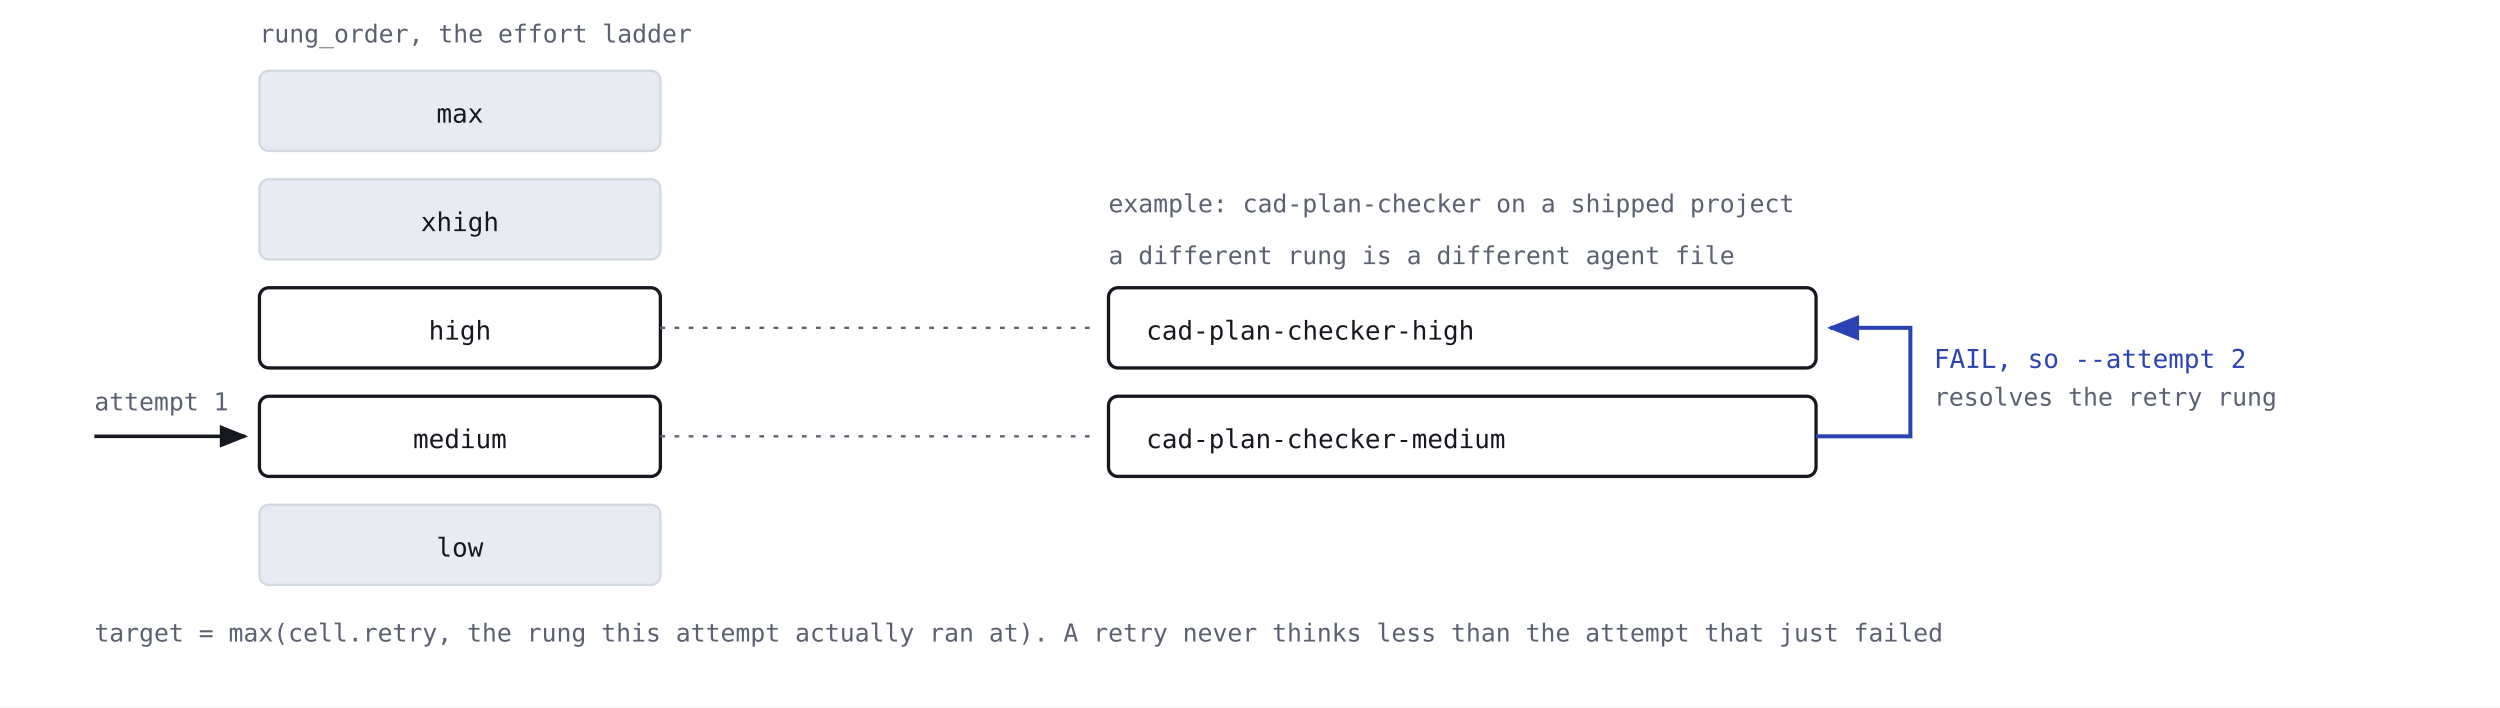
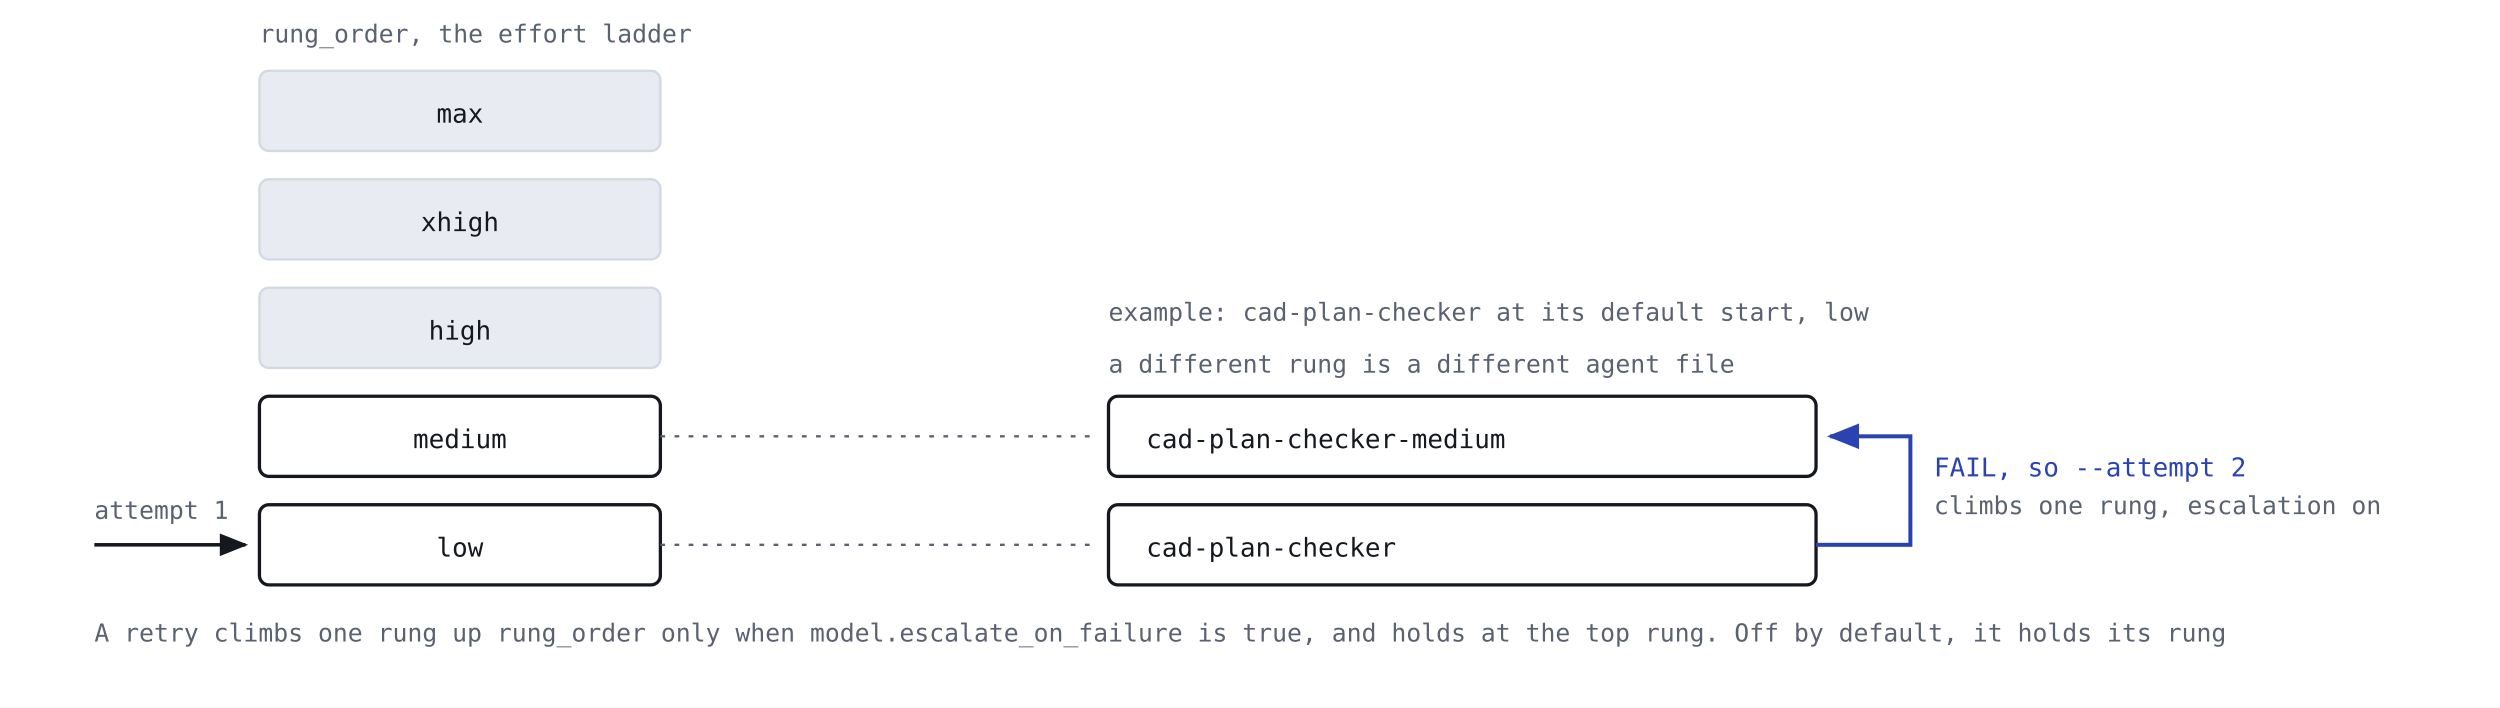
- <svg xmlns="http://www.w3.org/2000/svg" viewBox="0 0 1060 300" width="1060" height="300" role="img" aria-label="Escalation: a plan check on a shipped project starts at the medium rung, which dispatches the cad-plan-checker-medium file; on failure attempt two climbs to the high rung, which is a different file, cad-plan-checker-high.">
+ <svg xmlns="http://www.w3.org/2000/svg" viewBox="0 0 1060 300" width="1060" height="300" role="img" aria-label="Escalation: a plan check starts at the low rung, which dispatches the cad-plan-checker file; with model.escalate_on_failure turned on, attempt two after a failure climbs to the medium rung, which is a different file, cad-plan-checker-medium.">
  <style>
    svg        { color: #15181E; background: #FFFFFF;
                 font-family: ui-monospace, "JetBrains Mono", SFMono-Regular, Menlo, Consolas, monospace; }
    .bg        { fill: #FFFFFF; }
    .box       { fill: #FFFFFF; stroke: currentColor; stroke-width: 1.4; }
    .box-danger{ stroke: #A3331F; }
    .box-cmd   { fill: #FFFFFF; stroke: #2B43B2; stroke-width: 1.6; }
    .box-soft  { fill: #E8ECF2; stroke: #D3D9E1; stroke-width: 1; }
    .box-seam  { fill: none; stroke: #8B5A03; stroke-width: 1.4; stroke-dasharray: 5 3; }
    .gate      { fill: none; stroke: #8B5A03; stroke-width: 1.6; }
    .edge      { fill: none; stroke: currentColor; stroke-width: 1.5; }
    .edge-alt  { fill: none; stroke: #A3331F; stroke-width: 1.5; stroke-dasharray: 6 4; }
    .edge-loop { fill: none; stroke: #2B43B2; stroke-width: 1.7; }
    .edge-thin { fill: none; stroke: #5A6170; stroke-width: 1; stroke-dasharray: 2 4; }
    .lbl       { font-size: 13px; fill: currentColor; }
    .lbl-sm    { font-size: 11px; fill: currentColor; }
    .lbl-mut   { font-size: 10.5px; fill: #5A6170; }
    .lbl-alt   { font-size: 10.5px; fill: #A3331F; }
    .lbl-gate  { font-size: 11.5px; fill: #8B5A03; }
    .lbl-acc   { font-size: 11px; fill: #2B43B2; }
    .head      { fill: currentColor; }
    .head-alt  { fill: #A3331F; }
    .head-loop { fill: #2B43B2; }
    @media (prefers-color-scheme: dark) {
      svg        { color: #E2E6EC; background: #151920; }
      .bg        { fill: #151920; }
      .box       { fill: #151920; }
      .box-danger{ stroke: #e2705c; }
      .box-cmd   { fill: #151920; stroke: #8698F6; }
      .box-soft  { fill: #1B2029; stroke: #292F39; }
      .box-seam  { stroke: #e2a64d; }
      .gate      { stroke: #e2a64d; }
      .edge-alt  { stroke: #e2705c; }
      .edge-loop { stroke: #8698F6; }
      .edge-thin { stroke: #929BAA; }
      .lbl-mut   { fill: #929BAA; }
      .lbl-alt   { fill: #e2705c; }
      .lbl-gate  { fill: #e2a64d; }
      .lbl-acc   { fill: #8698F6; }
      .head-alt  { fill: #e2705c; }
      .head-loop { fill: #8698F6; }
    }
  </style>
  <defs>
    <marker id="ah" viewBox="0 0 10 8" refX="9" refY="4" markerWidth="8" markerHeight="7" orient="auto-start-reverse">
      <polygon class="head" points="0,0 10,4 0,8" />
    </marker>
    <marker id="ah-alt" viewBox="0 0 10 8" refX="9" refY="4" markerWidth="8" markerHeight="7" orient="auto-start-reverse">
      <polygon class="head-alt" points="0,0 10,4 0,8" />
    </marker>
    <marker id="ah-loop" viewBox="0 0 10 8" refX="9" refY="4" markerWidth="8" markerHeight="7" orient="auto-start-reverse">
      <polygon class="head-loop" points="0,0 10,4 0,8" />
    </marker>
  </defs>
  <rect class="bg" x="0" y="0" width="1060" height="300" />
- igh."&gt;
- 
-         <text class="lbl-mut" x="110" y="18" text-anchor="start">rung_order, the effort ladder</text>
+   <text class="lbl-mut" x="110" y="18" text-anchor="start">rung_order, the effort ladder</text>
  <rect class="box-soft" x="110" y="30" width="170" height="34" rx="4" />
  <text class="lbl-sm" x="195" y="52" text-anchor="middle">max</text>
  <rect class="box-soft" x="110" y="76" width="170" height="34" rx="4" />
  <text class="lbl-sm" x="195" y="98" text-anchor="middle">xhigh</text>
-   <rect class="box" x="110" y="122" width="170" height="34" rx="4" />
+   <rect class="box-soft" x="110" y="122" width="170" height="34" rx="4" />
  <text class="lbl-sm" x="195" y="144" text-anchor="middle">high</text>
  <rect class="box" x="110" y="168" width="170" height="34" rx="4" />
  <text class="lbl-sm" x="195" y="190" text-anchor="middle">medium</text>
-   <rect class="box-soft" x="110" y="214" width="170" height="34" rx="4" />
+   <rect class="box" x="110" y="214" width="170" height="34" rx="4" />
  <text class="lbl-sm" x="195" y="236" text-anchor="middle">low</text>
-   <text class="lbl-mut" x="40" y="174" text-anchor="start">attempt 1</text>
-   <line class="edge" x1="40" y1="185" x2="104" y2="185" marker-end="url(#ah)" />
+   <text class="lbl-mut" x="40" y="220" text-anchor="start">attempt 1</text>
+   <line class="edge" x1="40" y1="231" x2="104" y2="231" marker-end="url(#ah)" />
+   <line class="edge-thin" x1="280" y1="231" x2="464" y2="231" />
  <line class="edge-thin" x1="280" y1="185" x2="464" y2="185" />
-   <line class="edge-thin" x1="280" y1="139" x2="464" y2="139" />
-   <text class="lbl-mut" x="470" y="90" text-anchor="start">example: cad-plan-checker on a shipped project</text>
-   <text class="lbl-mut" x="470" y="112" text-anchor="start">a different rung is a different agent file</text>
-   <rect class="box" x="470" y="122" width="300" height="34" rx="4" />
-   <text class="lbl-sm" x="486" y="144" text-anchor="start">cad-plan-checker-high</text>
+   <text class="lbl-mut" x="470" y="136" text-anchor="start">example: cad-plan-checker at its default start, low</text>
+   <text class="lbl-mut" x="470" y="158" text-anchor="start">a different rung is a different agent file</text>
  <rect class="box" x="470" y="168" width="300" height="34" rx="4" />
  <text class="lbl-sm" x="486" y="190" text-anchor="start">cad-plan-checker-medium</text>
-   <polyline class="edge-loop" points="770,185 810,185 810,139 776,139" marker-end="url(#ah-loop)" />
-   <text class="lbl-acc" x="820" y="156" text-anchor="start">FAIL, so --attempt 2</text>
-   <text class="lbl-mut" x="820" y="172" text-anchor="start">resolves the retry rung</text>
-   <text class="lbl-mut" x="40" y="272" text-anchor="start">target = max(cell.retry, the rung this attempt actually ran at). A retry never thinks less than the attempt that just failed</text>
+   <rect class="box" x="470" y="214" width="300" height="34" rx="4" />
+   <text class="lbl-sm" x="486" y="236" text-anchor="start">cad-plan-checker</text>
+   <polyline class="edge-loop" points="770,231 810,231 810,185 776,185" marker-end="url(#ah-loop)" />
+   <text class="lbl-acc" x="820" y="202" text-anchor="start">FAIL, so --attempt 2</text>
+   <text class="lbl-mut" x="820" y="218" text-anchor="start">climbs one rung, escalation on</text>
+   <text class="lbl-mut" x="40" y="272" text-anchor="start">A retry climbs one rung up rung_order only when model.escalate_on_failure is true, and holds at the top rung. Off by default, it holds its rung</text>
</svg>
